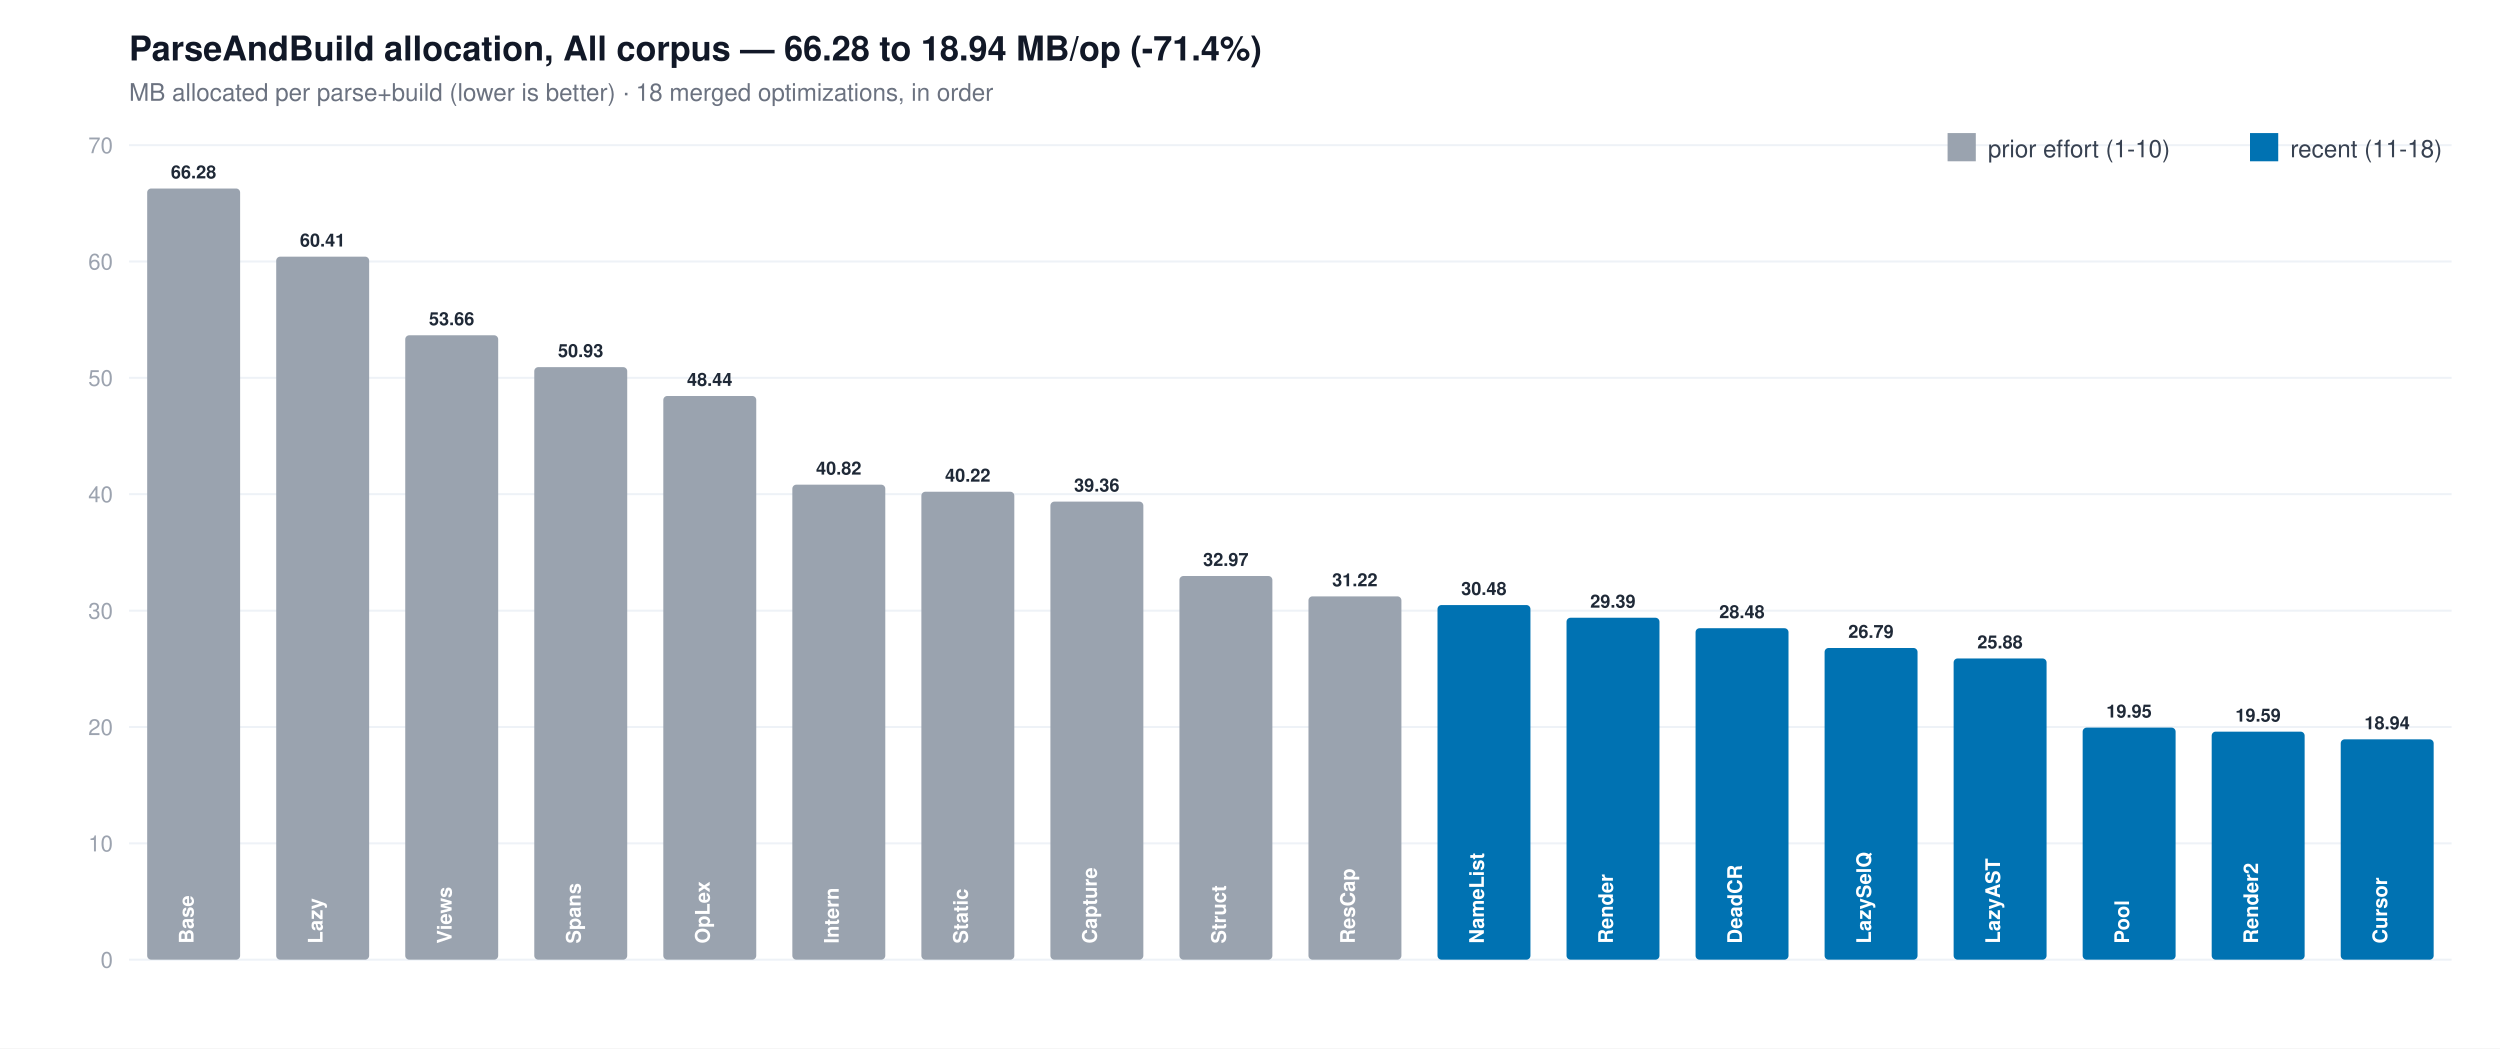
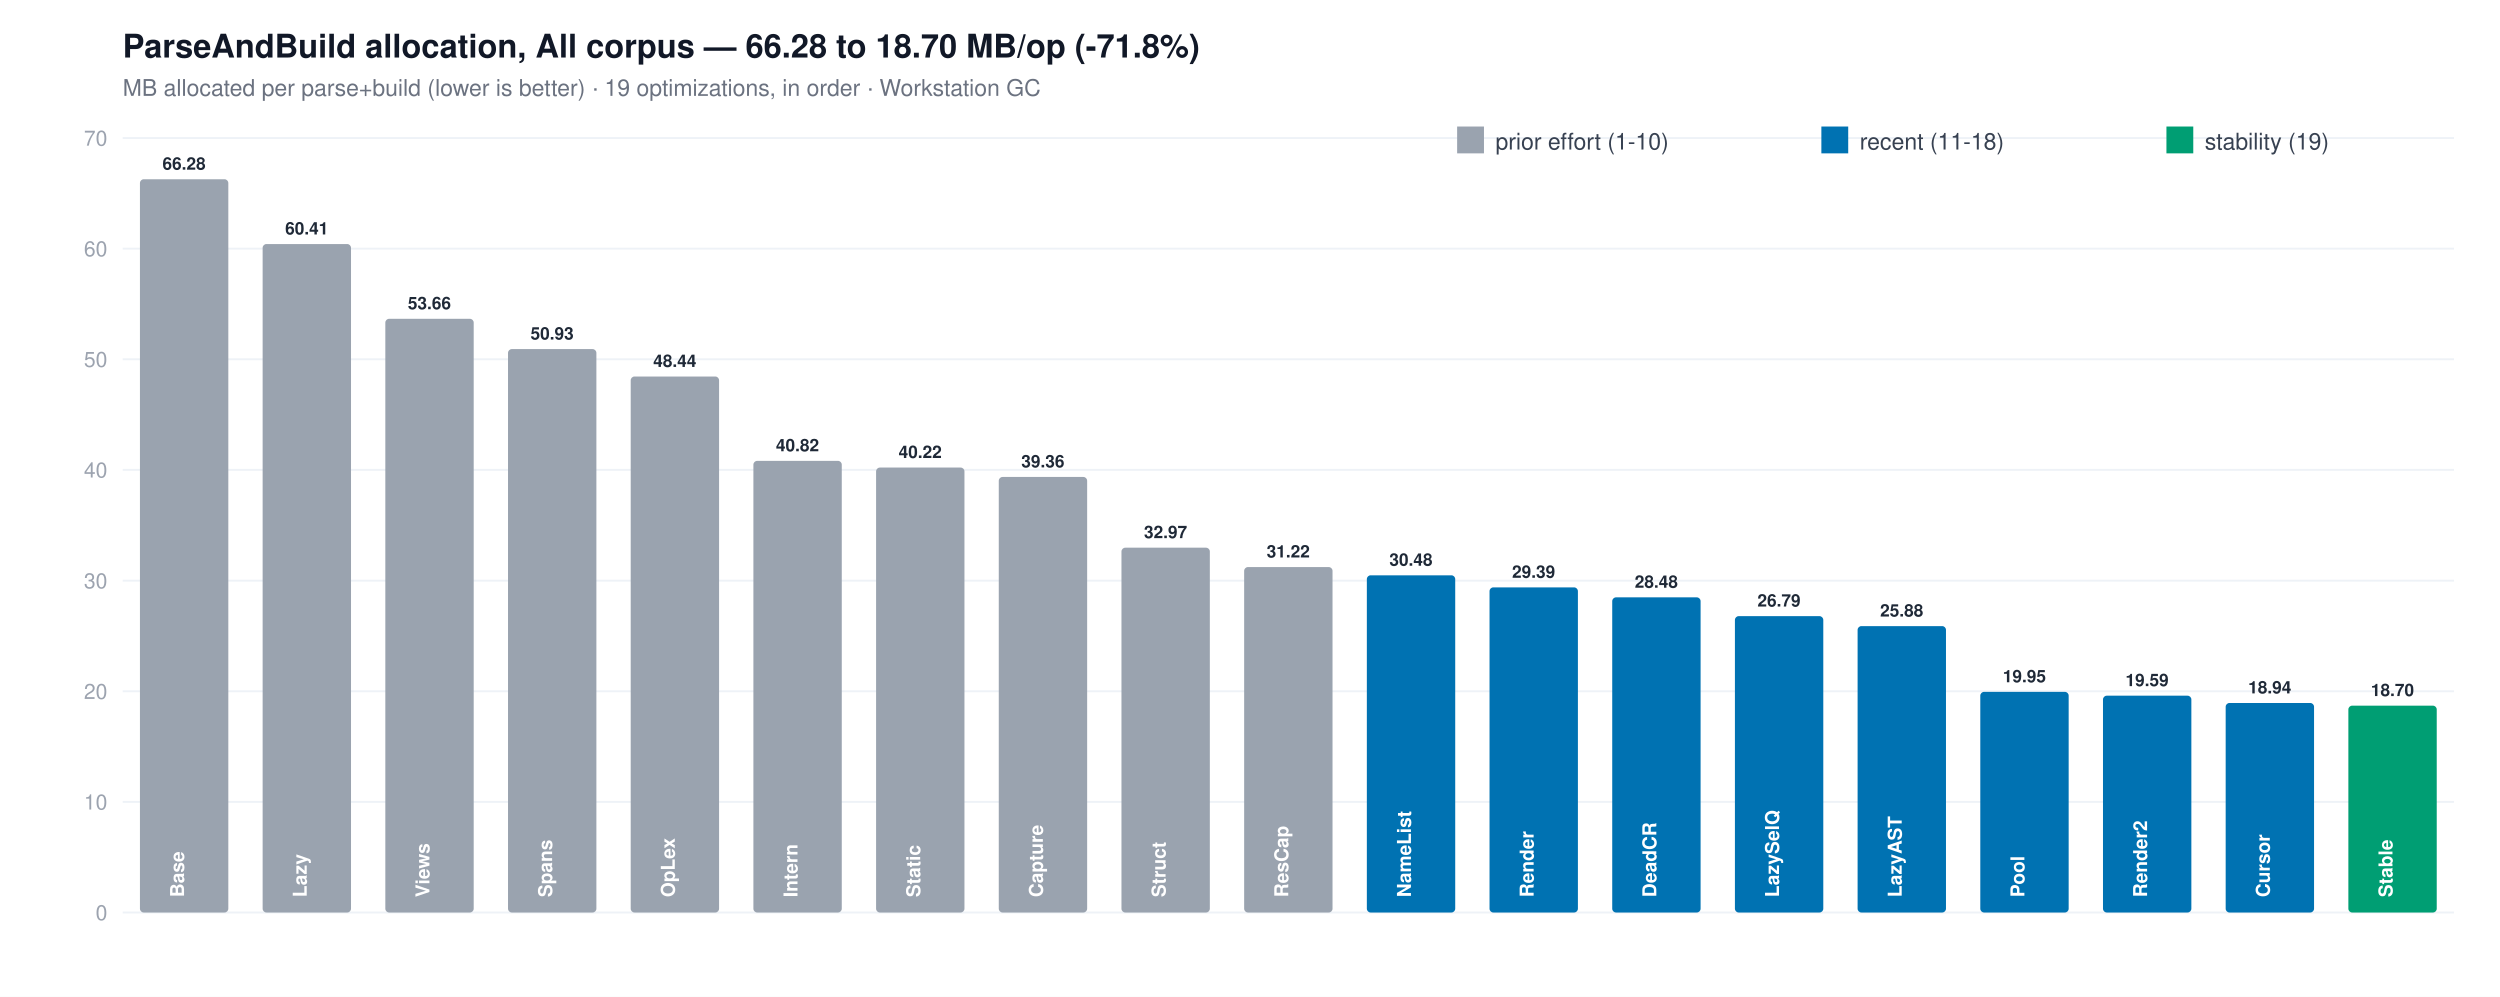
- <svg xmlns="http://www.w3.org/2000/svg" width="1240" height="520" viewBox="0 0 1240 520" font-family="Segoe UI,Helvetica,Arial,sans-serif">
-   <rect width="1240" height="520" fill="#ffffff" />
-   <text x="64" y="30" font-size="17" font-weight="700" fill="#111827">ParseAndBuild allocation, All corpus — 66.28 to 18.94 MB/op (-71.4%)</text>
-   <text x="64" y="50" font-size="12" fill="#6b7280">MB allocated per parse+build (lower is better) · 18 merged optimizations, in order</text>
-   <line x1="64" y1="476" x2="1216" y2="476" stroke="#eef2f7" />
+ <svg xmlns="http://www.w3.org/2000/svg" width="1304.1" height="520" viewBox="0 0 1304.1 520" font-family="Segoe UI,Helvetica,Arial,sans-serif">
+   <rect width="1304.1" height="520" fill="#ffffff" />
+   <text x="64" y="30" font-size="17" font-weight="700" fill="#111827">ParseAndBuild allocation, All corpus — 66.28 to 18.70 MB/op (-71.8%)</text>
+   <text x="64" y="50" font-size="12" fill="#6b7280">MB allocated per parse+build (lower is better) · 19 optimizations, in order · Workstation GC</text>
+   <line x1="64" y1="476" x2="1280.1" y2="476" stroke="#eef2f7" />
  <text x="56" y="480" text-anchor="end" font-size="11" fill="#9ca3af">0</text>
-   <line x1="64" y1="418.3" x2="1216" y2="418.3" stroke="#eef2f7" />
+   <line x1="64" y1="418.3" x2="1280.1" y2="418.3" stroke="#eef2f7" />
  <text x="56" y="422.3" text-anchor="end" font-size="11" fill="#9ca3af">10</text>
-   <line x1="64" y1="360.6" x2="1216" y2="360.6" stroke="#eef2f7" />
+   <line x1="64" y1="360.6" x2="1280.1" y2="360.6" stroke="#eef2f7" />
  <text x="56" y="364.6" text-anchor="end" font-size="11" fill="#9ca3af">20</text>
-   <line x1="64" y1="302.9" x2="1216" y2="302.9" stroke="#eef2f7" />
+   <line x1="64" y1="302.9" x2="1280.1" y2="302.9" stroke="#eef2f7" />
  <text x="56" y="306.9" text-anchor="end" font-size="11" fill="#9ca3af">30</text>
-   <line x1="64" y1="245.1" x2="1216" y2="245.1" stroke="#eef2f7" />
+   <line x1="64" y1="245.1" x2="1280.1" y2="245.1" stroke="#eef2f7" />
  <text x="56" y="249.1" text-anchor="end" font-size="11" fill="#9ca3af">40</text>
-   <line x1="64" y1="187.4" x2="1216" y2="187.4" stroke="#eef2f7" />
+   <line x1="64" y1="187.4" x2="1280.1" y2="187.4" stroke="#eef2f7" />
  <text x="56" y="191.4" text-anchor="end" font-size="11" fill="#9ca3af">50</text>
-   <line x1="64" y1="129.7" x2="1216" y2="129.7" stroke="#eef2f7" />
+   <line x1="64" y1="129.7" x2="1280.1" y2="129.7" stroke="#eef2f7" />
  <text x="56" y="133.7" text-anchor="end" font-size="11" fill="#9ca3af">60</text>
-   <line x1="64" y1="72" x2="1216" y2="72" stroke="#eef2f7" />
+   <line x1="64" y1="72" x2="1280.1" y2="72" stroke="#eef2f7" />
  <text x="56" y="76" text-anchor="end" font-size="11" fill="#9ca3af">70</text>
  <rect x="73" y="93.5" width="46.1" height="382.5" rx="2" fill="#9AA3AF" />
  <text x="96" y="468" transform="rotate(-90 96 468)" font-size="10" font-weight="600" fill="#ffffff">Base</text>
  <text x="96" y="88.5" text-anchor="middle" font-size="9" font-weight="600" fill="#1f2937">66.28</text>
  <rect x="137" y="127.3" width="46.1" height="348.7" rx="2" fill="#9AA3AF" />
  <text x="160" y="468" transform="rotate(-90 160 468)" font-size="10" font-weight="600" fill="#ffffff">Lazy</text>
  <text x="160" y="122.3" text-anchor="middle" font-size="9" font-weight="600" fill="#1f2937">60.41</text>
  <rect x="201" y="166.3" width="46.1" height="309.7" rx="2" fill="#9AA3AF" />
  <text x="224" y="468" transform="rotate(-90 224 468)" font-size="10" font-weight="600" fill="#ffffff">Views</text>
  <text x="224" y="161.3" text-anchor="middle" font-size="9" font-weight="600" fill="#1f2937">53.66</text>
  <rect x="265" y="182.1" width="46.1" height="293.9" rx="2" fill="#9AA3AF" />
  <text x="288" y="468" transform="rotate(-90 288 468)" font-size="10" font-weight="600" fill="#ffffff">Spans</text>
  <text x="288" y="177.1" text-anchor="middle" font-size="9" font-weight="600" fill="#1f2937">50.93</text>
  <rect x="329" y="196.4" width="46.1" height="279.6" rx="2" fill="#9AA3AF" />
  <text x="352" y="468" transform="rotate(-90 352 468)" font-size="10" font-weight="600" fill="#ffffff">OpLex</text>
  <text x="352" y="191.4" text-anchor="middle" font-size="9" font-weight="600" fill="#1f2937">48.44</text>
  <rect x="393" y="240.4" width="46.1" height="235.6" rx="2" fill="#9AA3AF" />
  <text x="416" y="468" transform="rotate(-90 416 468)" font-size="10" font-weight="600" fill="#ffffff">Intern</text>
  <text x="416" y="235.4" text-anchor="middle" font-size="9" font-weight="600" fill="#1f2937">40.82</text>
  <rect x="457" y="243.9" width="46.1" height="232.1" rx="2" fill="#9AA3AF" />
  <text x="480" y="468" transform="rotate(-90 480 468)" font-size="10" font-weight="600" fill="#ffffff">Static</text>
  <text x="480" y="238.9" text-anchor="middle" font-size="9" font-weight="600" fill="#1f2937">40.22</text>
  <rect x="521" y="248.8" width="46.1" height="227.2" rx="2" fill="#9AA3AF" />
  <text x="544" y="468" transform="rotate(-90 544 468)" font-size="10" font-weight="600" fill="#ffffff">Capture</text>
  <text x="544" y="243.8" text-anchor="middle" font-size="9" font-weight="600" fill="#1f2937">39.36</text>
  <rect x="585" y="285.7" width="46.1" height="190.3" rx="2" fill="#9AA3AF" />
  <text x="608" y="468" transform="rotate(-90 608 468)" font-size="10" font-weight="600" fill="#ffffff">Struct</text>
  <text x="608" y="280.7" text-anchor="middle" font-size="9" font-weight="600" fill="#1f2937">32.97</text>
  <rect x="649" y="295.8" width="46.1" height="180.2" rx="2" fill="#9AA3AF" />
  <text x="672" y="468" transform="rotate(-90 672 468)" font-size="10" font-weight="600" fill="#ffffff">ResCap</text>
  <text x="672" y="290.8" text-anchor="middle" font-size="9" font-weight="600" fill="#1f2937">31.22</text>
  <rect x="713" y="300.1" width="46.1" height="175.9" rx="2" fill="#0072B2" />
  <text x="736" y="468" transform="rotate(-90 736 468)" font-size="10" font-weight="600" fill="#ffffff">NameList</text>
  <text x="736" y="295.1" text-anchor="middle" font-size="9" font-weight="600" fill="#1f2937">30.48</text>
  <rect x="777" y="306.4" width="46.1" height="169.6" rx="2" fill="#0072B2" />
  <text x="800" y="468" transform="rotate(-90 800 468)" font-size="10" font-weight="600" fill="#ffffff">Render</text>
  <text x="800" y="301.4" text-anchor="middle" font-size="9" font-weight="600" fill="#1f2937">29.39</text>
  <rect x="841" y="311.6" width="46.1" height="164.4" rx="2" fill="#0072B2" />
  <text x="864" y="468" transform="rotate(-90 864 468)" font-size="10" font-weight="600" fill="#ffffff">DeadCR</text>
  <text x="864" y="306.6" text-anchor="middle" font-size="9" font-weight="600" fill="#1f2937">28.48</text>
  <rect x="905" y="321.4" width="46.1" height="154.6" rx="2" fill="#0072B2" />
  <text x="928" y="468" transform="rotate(-90 928 468)" font-size="10" font-weight="600" fill="#ffffff">LazySelQ</text>
  <text x="928" y="316.4" text-anchor="middle" font-size="9" font-weight="600" fill="#1f2937">26.79</text>
  <rect x="969" y="326.6" width="46.1" height="149.4" rx="2" fill="#0072B2" />
  <text x="992" y="468" transform="rotate(-90 992 468)" font-size="10" font-weight="600" fill="#ffffff">LazyAST</text>
  <text x="992" y="321.6" text-anchor="middle" font-size="9" font-weight="600" fill="#1f2937">25.88</text>
  <rect x="1033" y="360.9" width="46.1" height="115.1" rx="2" fill="#0072B2" />
  <text x="1056" y="468" transform="rotate(-90 1056 468)" font-size="10" font-weight="600" fill="#ffffff">Pool</text>
  <text x="1056" y="355.9" text-anchor="middle" font-size="9" font-weight="600" fill="#1f2937">19.95</text>
  <rect x="1097" y="362.9" width="46.1" height="113.1" rx="2" fill="#0072B2" />
  <text x="1120" y="468" transform="rotate(-90 1120 468)" font-size="10" font-weight="600" fill="#ffffff">Render2</text>
  <text x="1120" y="357.9" text-anchor="middle" font-size="9" font-weight="600" fill="#1f2937">19.59</text>
  <rect x="1161" y="366.7" width="46.1" height="109.3" rx="2" fill="#0072B2" />
  <text x="1184" y="468" transform="rotate(-90 1184 468)" font-size="10" font-weight="600" fill="#ffffff">Cursor</text>
  <text x="1184" y="361.7" text-anchor="middle" font-size="9" font-weight="600" fill="#1f2937">18.94</text>
-   <rect x="966" y="66" width="14" height="14" fill="#9AA3AF" />
-   <text x="986" y="78" font-size="12" fill="#374151">prior effort (1-10)</text>
-   <rect x="1116" y="66" width="14" height="14" fill="#0072B2" />
-   <text x="1136" y="78" font-size="12" fill="#374151">recent (11-18)</text>
+   <rect x="1225" y="368.1" width="46.1" height="107.9" rx="2" fill="#009E73" />
+   <text x="1248" y="468" transform="rotate(-90 1248 468)" font-size="10" font-weight="600" fill="#ffffff">Stable</text>
+   <text x="1248" y="363.1" text-anchor="middle" font-size="9" font-weight="600" fill="#1f2937">18.70</text>
+   <rect x="760.1" y="66" width="14" height="14" fill="#9AA3AF" />
+   <text x="780.1" y="78" font-size="12" fill="#374151">prior effort (1-10)</text>
+   <rect x="950.1" y="66" width="14" height="14" fill="#0072B2" />
+   <text x="970.1" y="78" font-size="12" fill="#374151">recent (11-18)</text>
+   <rect x="1130.1" y="66" width="14" height="14" fill="#009E73" />
+   <text x="1150.1" y="78" font-size="12" fill="#374151">stability (19)</text>
</svg>
